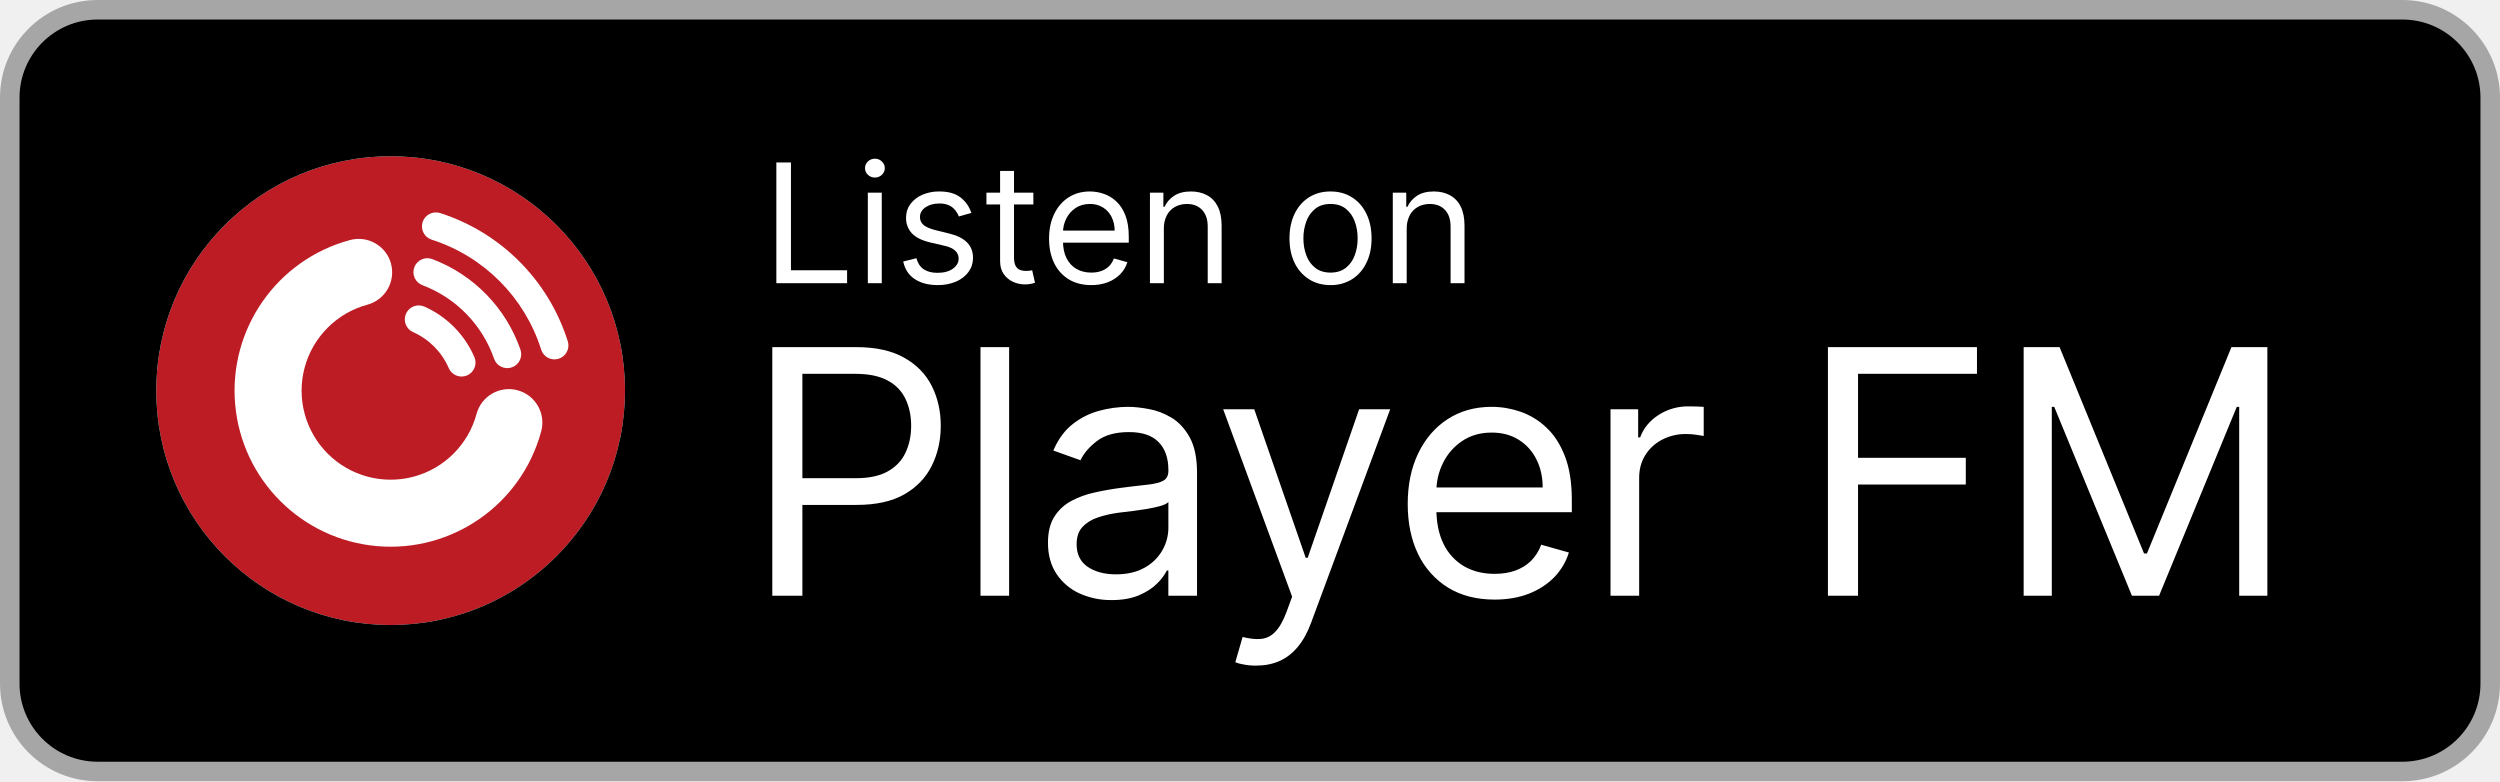
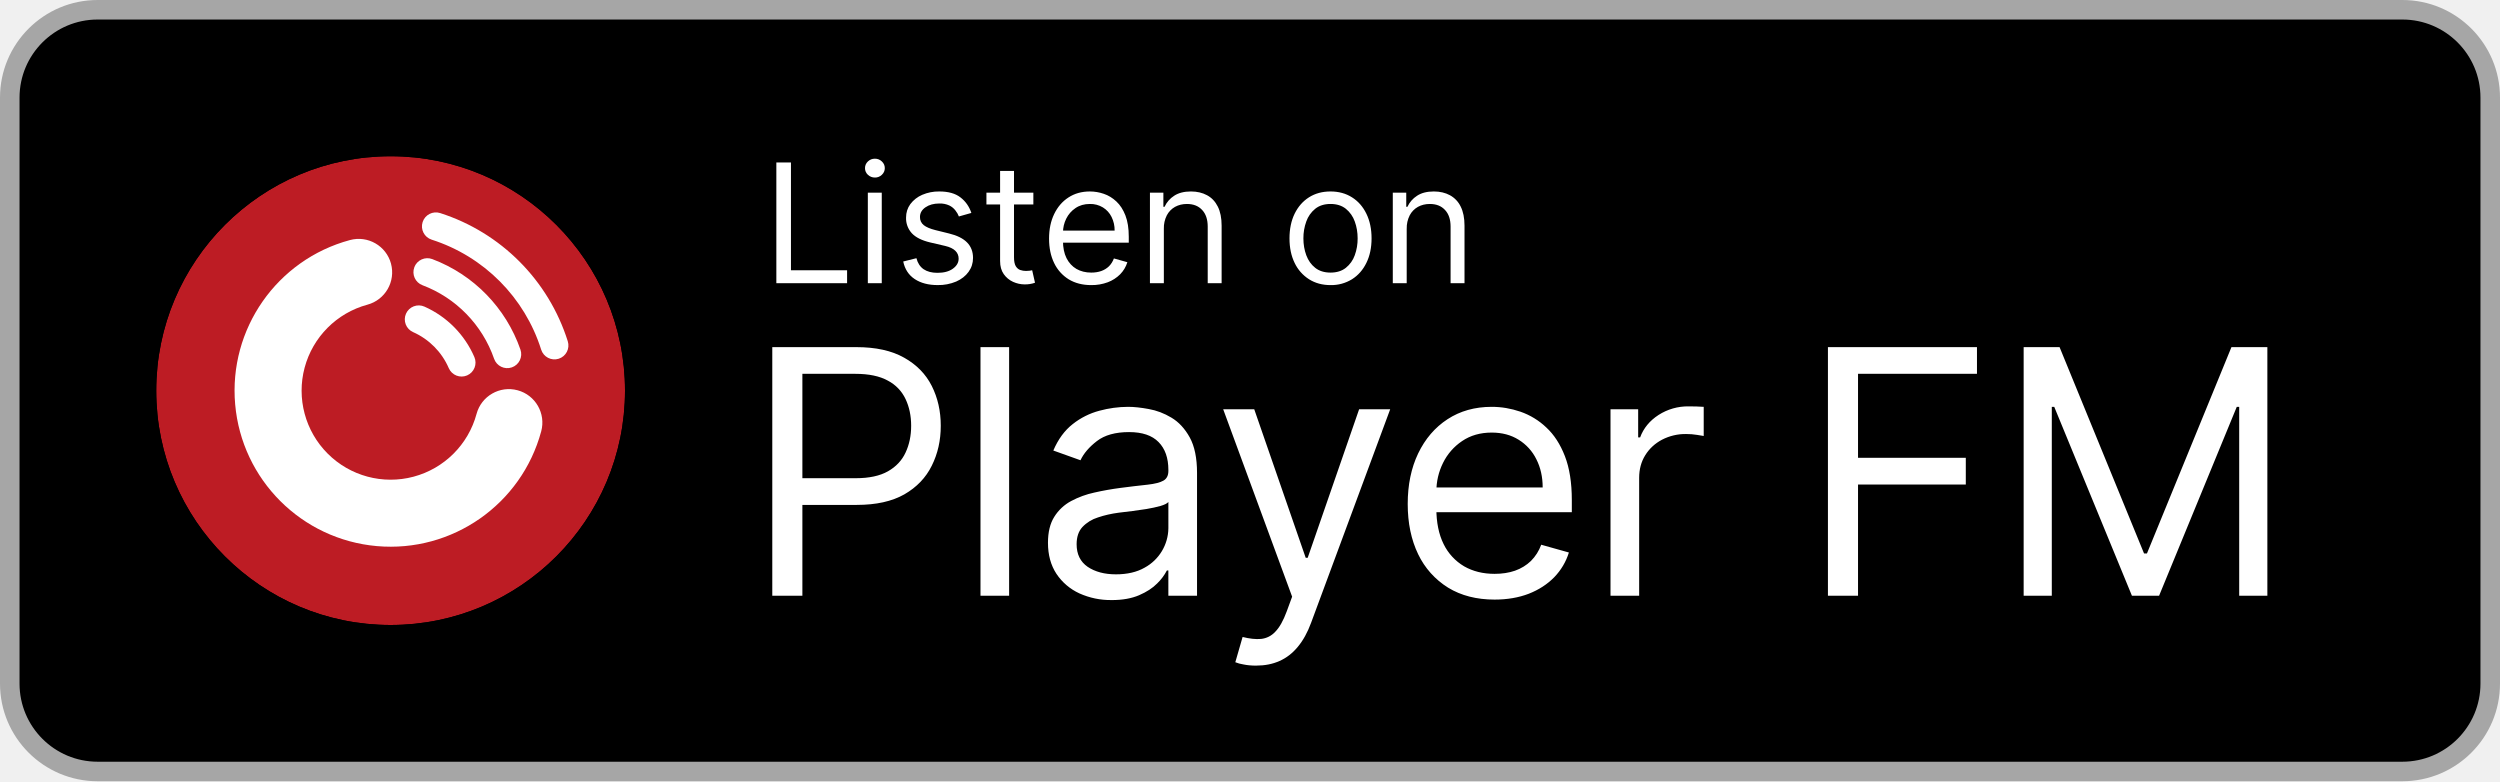
<svg xmlns="http://www.w3.org/2000/svg" width="128" height="40" fill="none" viewBox="0 0 128 40">
  <rect width="127" height="39" x=".5" y=".5" fill="#000" rx="4.5" />
  <rect width="127" height="39" x=".5" y=".5" stroke="#A6A6A6" rx="4.5" />
  <mask id="a" width="24" height="24" x="8" y="8" maskUnits="userSpaceOnUse" style="mask-type:alpha">
    <circle cx="20" cy="20" r="12" fill="#000" />
  </mask>
  <g mask="url(#a)">
-     <path fill="#fff" d="M6.286 6.286h27.429v27.429H6.286z" />
    <path fill="#BD1C24" d="M20 32c6.627 0 12-5.373 12-12S26.627 8 20 8 8 13.373 8 20s5.373 12 12 12Z" />
    <path fill="#fff" fill-rule="evenodd" d="M20.019 13.498A1.714 1.714 0 0 1 18.81 15.6a4.56 4.56 0 0 0-2.035 7.623A4.557 4.557 0 0 0 24.4 21.19a1.714 1.714 0 0 1 3.31.894 7.988 7.988 0 1 1-9.792-9.793 1.714 1.714 0 0 1 2.102 1.208Zm1.619-2.127a.714.714 0 0 1 .898-.462 10.076 10.076 0 0 1 6.534 6.563.714.714 0 0 1-1.362.43A8.646 8.646 0 0 0 22.1 12.27a.714.714 0 0 1-.462-.898Z" clip-rule="evenodd" />
    <path fill="#fff" fill-rule="evenodd" d="M21.213 13.682a.714.714 0 0 1 .921-.416 7.633 7.633 0 0 1 4.513 4.634.714.714 0 0 1-1.349.47 6.203 6.203 0 0 0-3.668-3.767.714.714 0 0 1-.416-.92Zm-.426 2.379a.714.714 0 0 1 .943-.363 4.995 4.995 0 0 1 2.558 2.584.714.714 0 1 1-1.311.567 3.567 3.567 0 0 0-1.827-1.845.714.714 0 0 1-.363-.943Z" clip-rule="evenodd" />
  </g>
  <path fill="#fff" d="M39.749 14.5V8.318h.748v5.518h2.874v.664h-3.622Zm4.684 0V9.864h.713V14.5h-.713Zm.362-5.41a.506.506 0 0 1-.359-.141.456.456 0 0 1-.148-.341c0-.133.05-.247.148-.341.1-.095.22-.142.36-.142.138 0 .257.047.356.142.1.094.15.208.15.341 0 .133-.05.246-.15.341a.496.496 0 0 1-.357.142Zm4.94 1.812-.64.181c-.04-.107-.1-.21-.179-.31a.865.865 0 0 0-.313-.254 1.14 1.14 0 0 0-.51-.1c-.284 0-.52.065-.71.196-.187.129-.28.293-.28.492a.51.51 0 0 0 .192.42c.13.102.33.188.604.256l.688.17c.415.1.724.254.927.461.203.206.305.47.305.794 0 .266-.077.503-.23.713-.15.209-.362.374-.633.495a2.33 2.33 0 0 1-.948.18c-.473 0-.864-.102-1.174-.307-.31-.205-.506-.505-.589-.9l.676-.169c.065.25.186.437.365.562.182.124.418.187.71.187.332 0 .595-.07.79-.211.198-.143.296-.314.296-.514a.54.54 0 0 0-.169-.404c-.112-.11-.285-.193-.519-.248l-.773-.18c-.424-.101-.736-.257-.935-.469a1.133 1.133 0 0 1-.296-.8c0-.261.073-.493.22-.694a1.5 1.5 0 0 1 .607-.474 2.13 2.13 0 0 1 .875-.172c.46 0 .82.1 1.081.302.264.201.45.467.561.797Zm3.173-1.038v.603h-2.403v-.603h2.403Zm-1.703-1.111h.712v4.419c0 .201.03.352.088.453.06.098.137.165.23.199a.92.92 0 0 0 .298.048c.079 0 .143-.004.194-.012l.12-.024.145.64a1.491 1.491 0 0 1-.531.085c-.201 0-.399-.044-.592-.13a1.177 1.177 0 0 1-.477-.396c-.125-.177-.187-.4-.187-.67V8.753Zm4.668 5.844c-.447 0-.832-.099-1.156-.296a1.99 1.99 0 0 1-.745-.833c-.174-.358-.26-.775-.26-1.25s.086-.893.26-1.256c.175-.364.418-.648.73-.85.314-.206.68-.309 1.099-.309.241 0 .48.04.715.121.236.08.45.211.643.392.193.18.347.417.462.713.115.296.172.66.172 1.092v.302h-3.574v-.616h2.85a1.52 1.52 0 0 0-.157-.7 1.183 1.183 0 0 0-.441-.486 1.234 1.234 0 0 0-.67-.178c-.284 0-.53.07-.737.212a1.39 1.39 0 0 0-.474.543c-.11.223-.166.463-.166.718v.41c0 .35.06.648.181.891.123.242.293.426.51.553.218.124.47.187.758.187.187 0 .356-.027.507-.079.153-.054.285-.135.396-.241.11-.109.196-.244.256-.405l.689.193a1.526 1.526 0 0 1-.366.616 1.78 1.78 0 0 1-.634.41 2.35 2.35 0 0 1-.848.146Zm3.716-2.886V14.5h-.712V9.864h.688v.724h.06a1.33 1.33 0 0 1 .495-.567c.222-.145.507-.218.858-.218.313 0 .588.065.823.193.236.127.42.32.55.58.13.258.196.584.196.978V14.5h-.712v-2.898c0-.364-.095-.648-.284-.85-.19-.206-.449-.309-.779-.309-.227 0-.43.05-.61.148a1.058 1.058 0 0 0-.42.432 1.43 1.43 0 0 0-.153.688Zm8.534 2.886c-.419 0-.786-.1-1.102-.3a2.018 2.018 0 0 1-.736-.835c-.175-.358-.263-.777-.263-1.256 0-.483.088-.905.263-1.265.177-.36.422-.64.736-.839.316-.2.683-.299 1.102-.299.418 0 .785.1 1.099.3.316.198.561.478.736.838.177.36.266.782.266 1.265 0 .479-.089.898-.266 1.256-.175.358-.42.636-.736.836a2.01 2.01 0 0 1-1.1.299Zm0-.64c.318 0 .58-.082.785-.245a1.44 1.44 0 0 0 .456-.643 2.47 2.47 0 0 0 .147-.863c0-.31-.049-.599-.147-.866a1.46 1.46 0 0 0-.456-.65c-.206-.164-.467-.247-.785-.247s-.58.083-.785.248a1.46 1.46 0 0 0-.456.649 2.487 2.487 0 0 0-.148.866c0 .31.05.598.148.863.099.266.25.48.456.643.205.163.467.245.785.245Zm3.9-2.246V14.5h-.712V9.864H72v.724h.06c.11-.235.274-.424.496-.567.221-.145.507-.218.857-.218.314 0 .589.065.824.193a1.3 1.3 0 0 1 .55.58c.13.258.196.584.196.978V14.5h-.713v-2.898c0-.364-.094-.648-.284-.85-.189-.206-.448-.309-.778-.309-.228 0-.43.05-.61.148a1.059 1.059 0 0 0-.42.432 1.43 1.43 0 0 0-.154.688ZM39.541 30.5V17.773h4.3c1 0 1.815.18 2.45.54.637.357 1.11.84 1.416 1.448.307.61.46 1.289.46 2.039 0 .75-.153 1.431-.46 2.044-.302.613-.77 1.102-1.404 1.467-.634.36-1.446.54-2.436.54h-3.083v-1.367h3.033c.683 0 1.232-.118 1.647-.354.414-.236.714-.555.9-.957.191-.406.287-.864.287-1.373 0-.51-.096-.966-.286-1.367a2.04 2.04 0 0 0-.908-.945c-.418-.232-.973-.348-1.665-.348h-2.71V30.5h-1.54Zm12.126-12.727V30.5h-1.466V17.773h1.466Zm5.245 12.95a3.878 3.878 0 0 1-1.646-.341 2.826 2.826 0 0 1-1.175-1c-.29-.44-.435-.97-.435-1.591 0-.547.108-.99.323-1.33a2.28 2.28 0 0 1 .864-.808 4.54 4.54 0 0 1 1.193-.435c.44-.1.88-.178 1.324-.236a56.63 56.63 0 0 1 1.41-.168c.365-.042.63-.11.796-.205.17-.096.255-.261.255-.498v-.05c0-.612-.168-1.089-.503-1.428-.332-.34-.835-.51-1.51-.51-.7 0-1.25.153-1.647.46-.398.306-.678.634-.84.982l-1.391-.498c.248-.58.58-1.031.994-1.354a3.727 3.727 0 0 1 1.367-.684 5.675 5.675 0 0 1 1.467-.199c.306 0 .658.038 1.056.112.402.07.79.218 1.162.441.377.224.69.562.939 1.013.248.452.373 1.057.373 1.815V30.5H59.82v-1.293h-.075a2.58 2.58 0 0 1-.497.665c-.232.236-.54.437-.926.603-.385.166-.855.249-1.41.249Zm.224-1.317c.58 0 1.07-.114 1.467-.341a2.328 2.328 0 0 0 1.218-2.02v-1.343c-.062.075-.199.143-.41.205-.207.058-.448.11-.721.156a32.691 32.691 0 0 1-1.405.186c-.38.05-.737.13-1.068.243a1.842 1.842 0 0 0-.796.49c-.199.216-.298.51-.298.883 0 .51.188.895.565 1.156.381.257.864.385 1.448.385Zm7.181 4.674c-.248 0-.47-.021-.665-.063a1.754 1.754 0 0 1-.404-.111l.373-1.293c.356.091.671.124.945.1a1.14 1.14 0 0 0 .727-.367c.215-.216.412-.566.59-1.05l.274-.746-3.53-9.596h1.59l2.636 7.607h.1l2.634-7.607h1.591l-4.052 10.938c-.182.493-.408.901-.677 1.224-.27.328-.582.57-.939.727-.352.158-.75.236-1.193.236Zm12.207-3.381c-.92 0-1.713-.203-2.38-.61a4.087 4.087 0 0 1-1.535-1.714c-.356-.738-.534-1.595-.534-2.573s.178-1.84.534-2.585c.36-.75.862-1.334 1.504-1.753.646-.422 1.4-.634 2.262-.634.497 0 .988.083 1.473.249a3.65 3.65 0 0 1 1.323.808c.398.368.715.857.951 1.466.237.61.355 1.36.355 2.25v.621h-7.358v-1.267h5.866c0-.539-.108-1.02-.323-1.442a2.435 2.435 0 0 0-.907-1c-.39-.245-.85-.367-1.38-.367-.584 0-1.09.145-1.516.435a2.862 2.862 0 0 0-.976 1.118c-.228.46-.342.953-.342 1.48v.845c0 .72.124 1.332.373 1.833a2.69 2.69 0 0 0 1.05 1.137c.448.257.968.385 1.56.385.385 0 .733-.053 1.044-.161.315-.112.586-.278.814-.497a2.26 2.26 0 0 0 .528-.833l1.417.398c-.149.48-.4.903-.751 1.267-.353.36-.788.643-1.306.846-.517.198-1.1.298-1.746.298Zm5.934-.199v-9.546h1.416v1.442h.1c.174-.472.489-.855.944-1.15a2.78 2.78 0 0 1 1.542-.44c.107 0 .242.002.404.006.161.004.283.01.366.018v1.492a4.398 4.398 0 0 0-.342-.056 3.364 3.364 0 0 0-.553-.044 2.6 2.6 0 0 0-1.242.292c-.36.191-.647.456-.858.796-.207.335-.31.719-.31 1.15v6.04h-1.467Zm11.132 0V17.773h7.631v1.367h-6.09v4.3h5.518v1.367h-5.518V30.5H93.59Zm10.021-12.727h1.839l4.325 10.564h.149l4.326-10.564h1.839V30.5h-1.442v-9.67h-.124l-3.977 9.67h-1.392l-3.977-9.67h-.125v9.67h-1.441V17.773Z" />
</svg>
